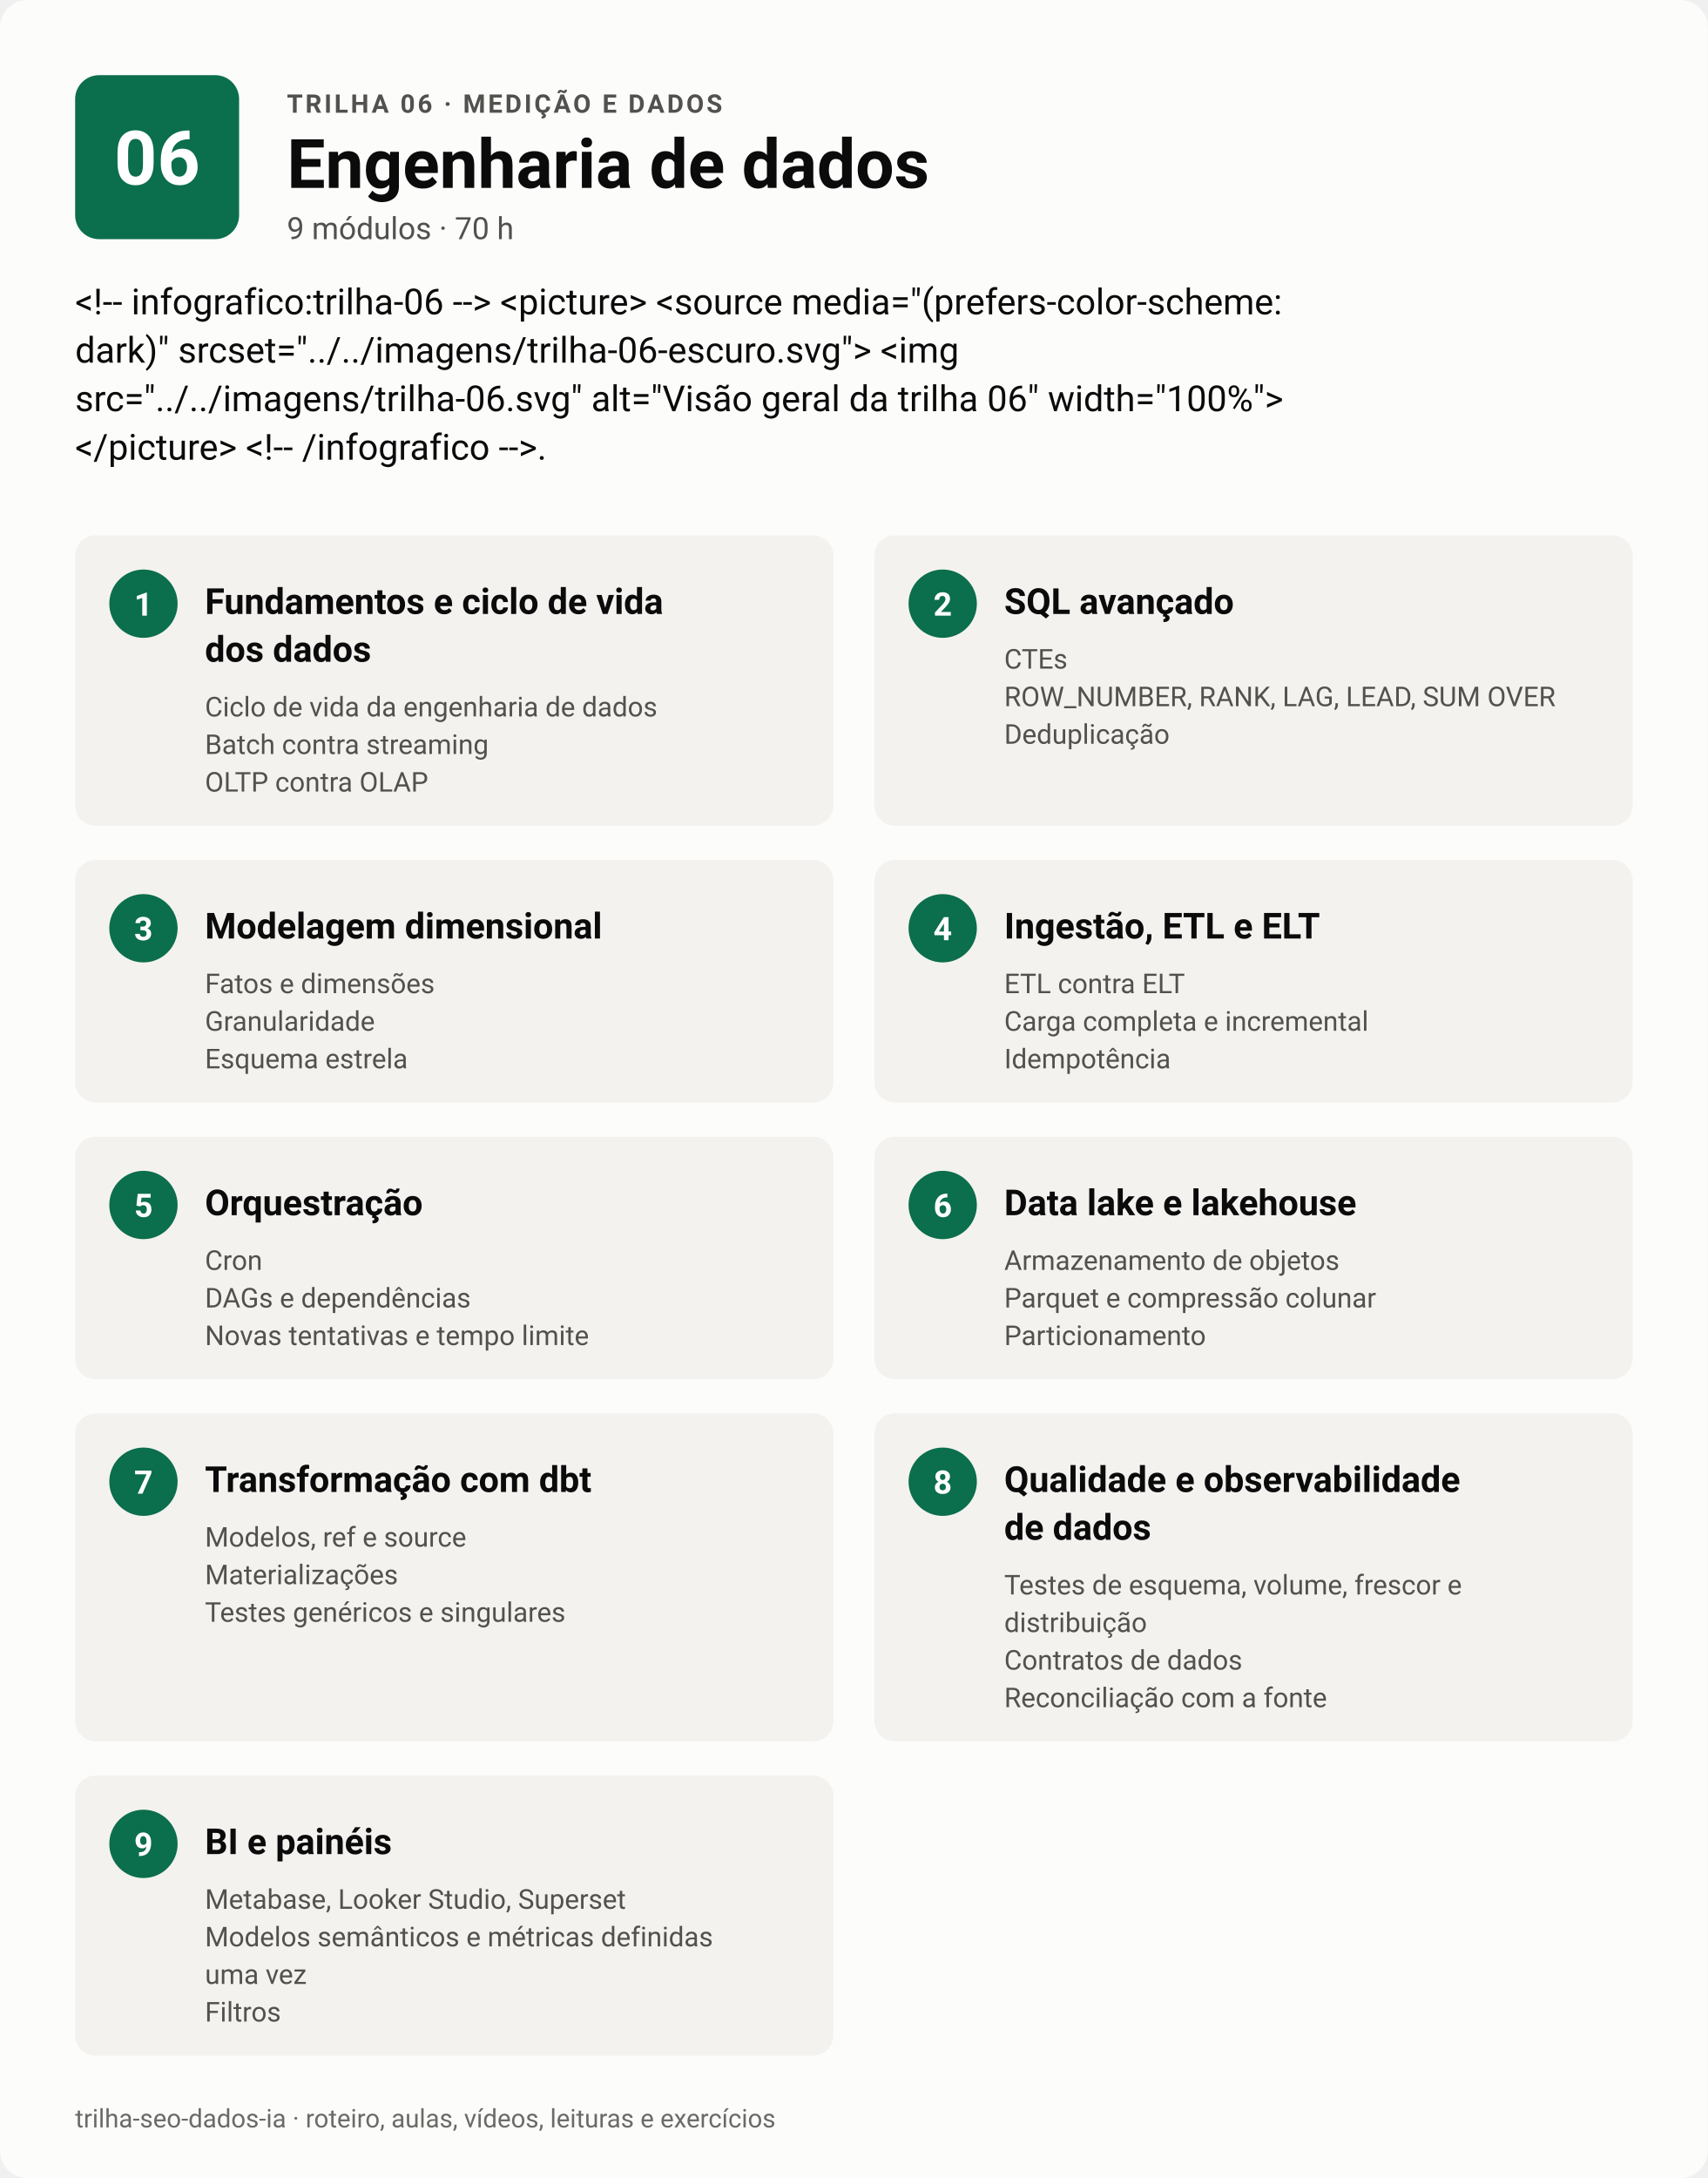
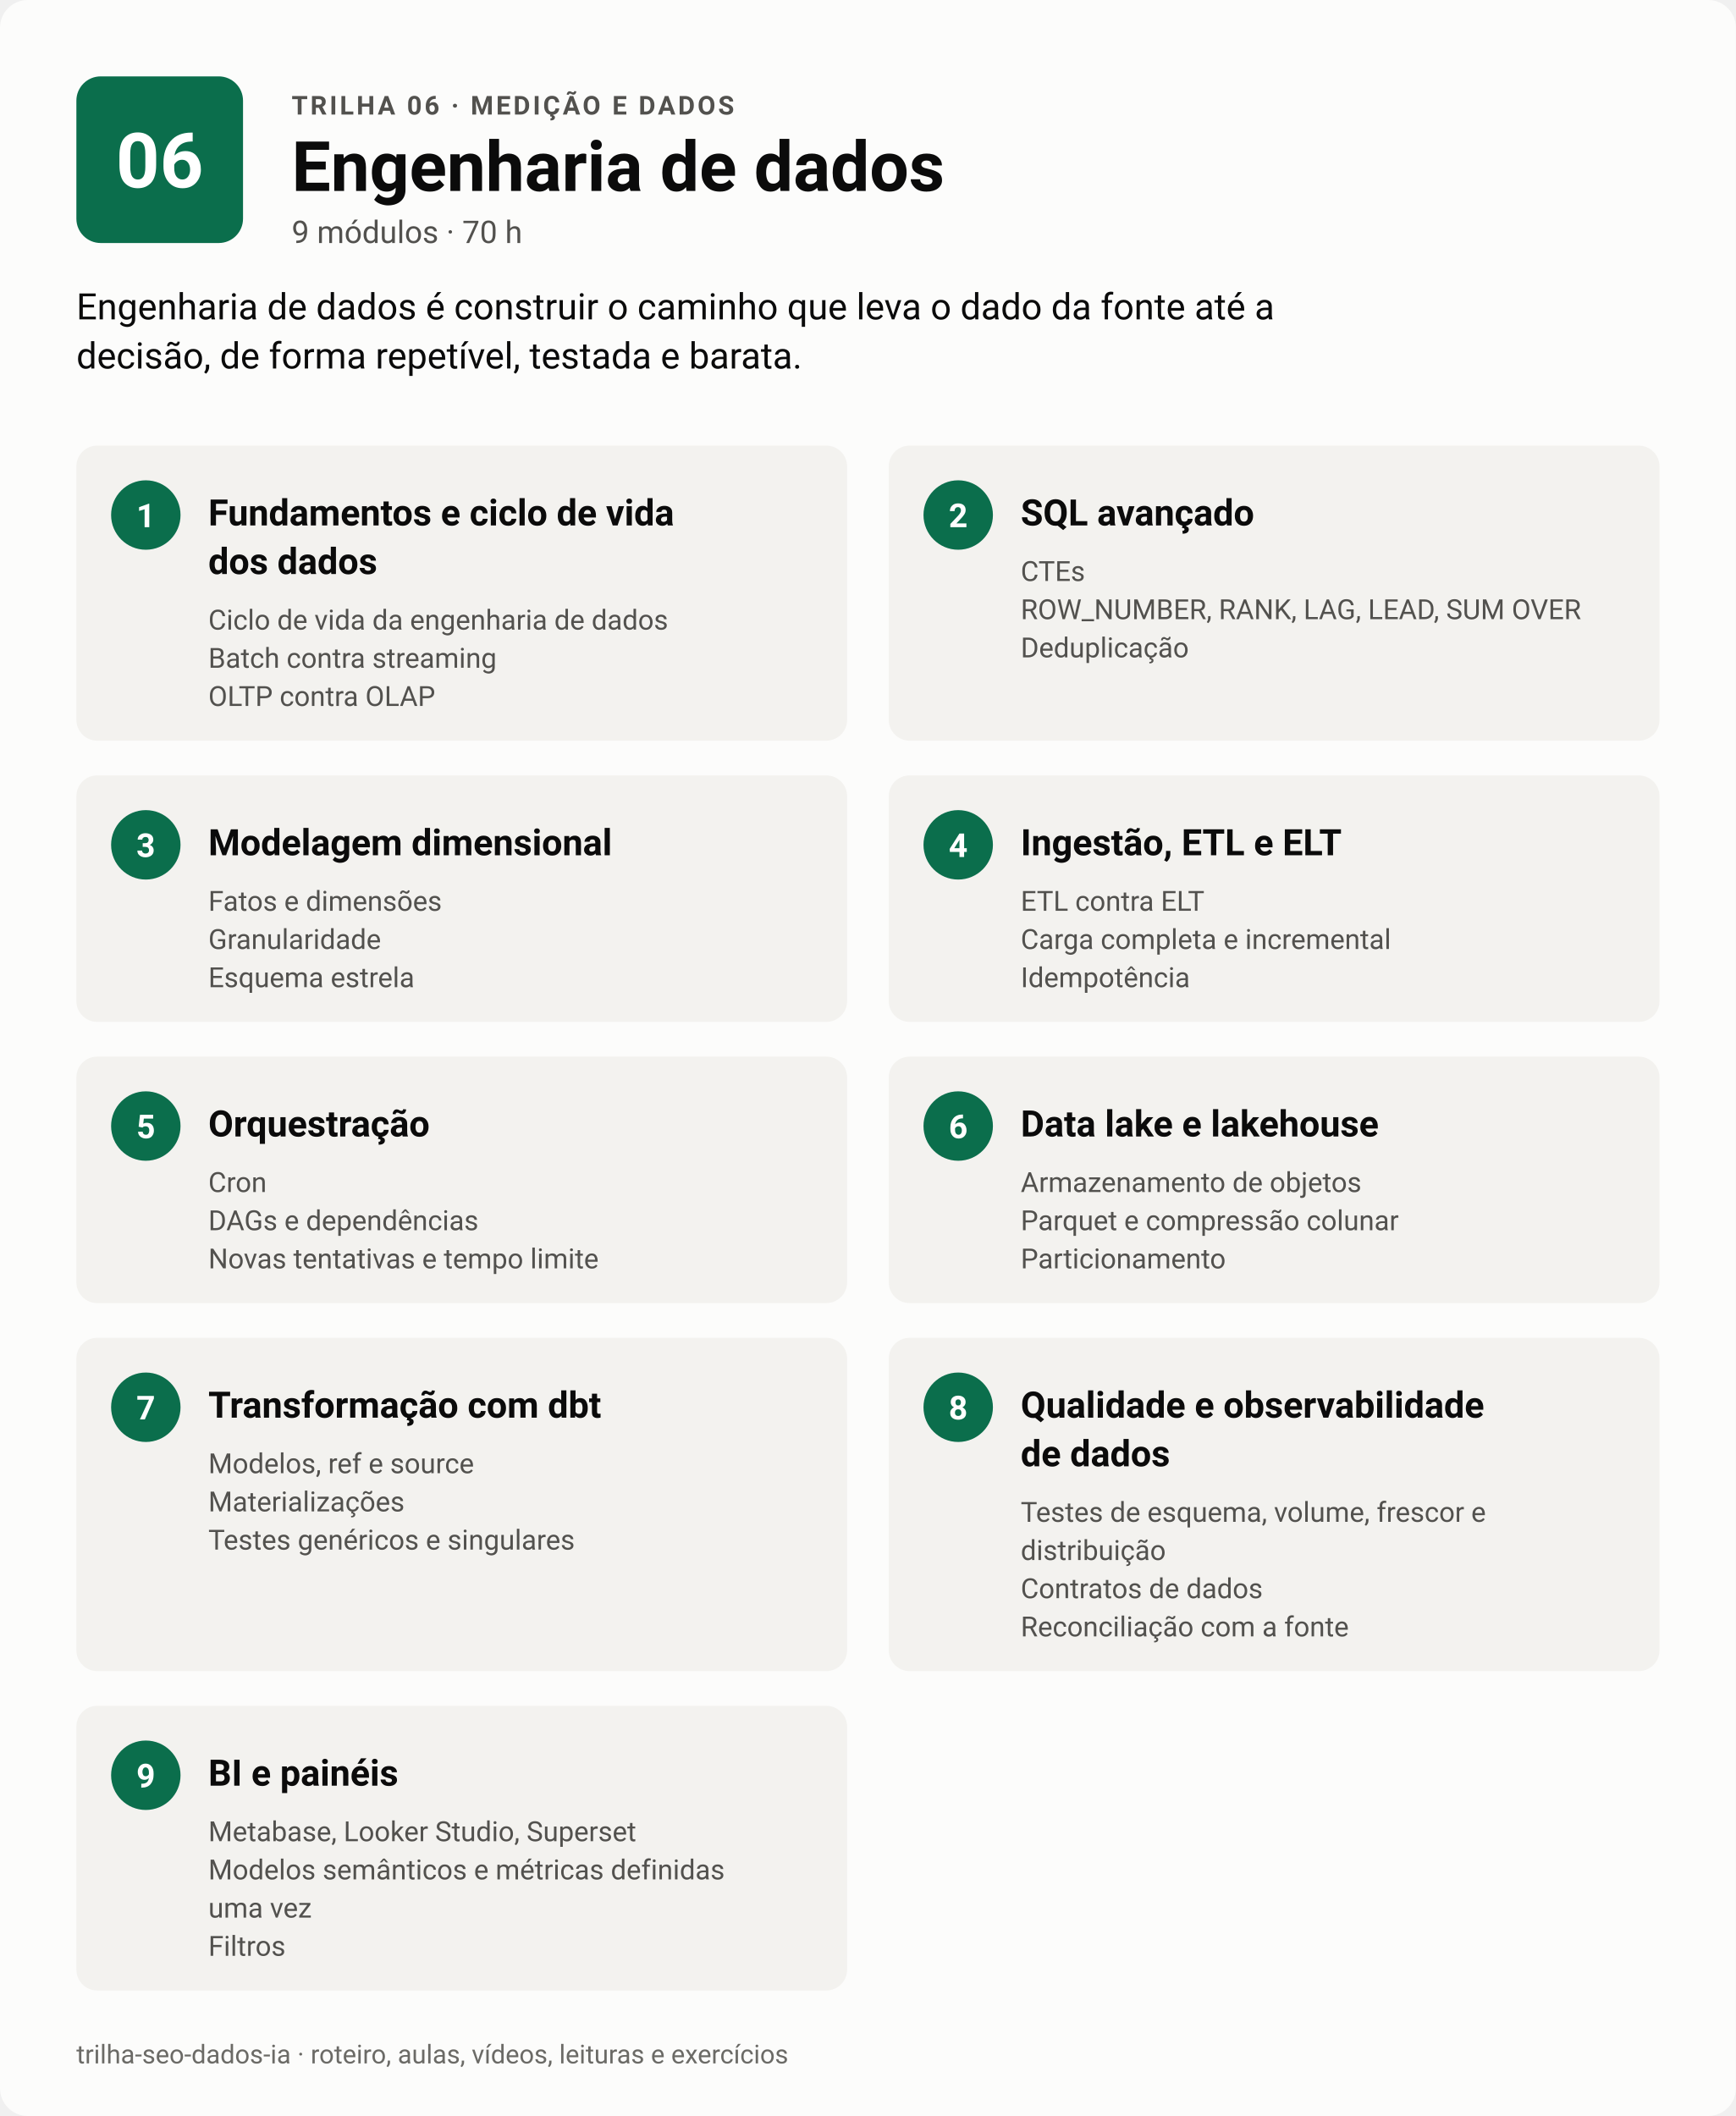
- <svg xmlns="http://www.w3.org/2000/svg" viewBox="0 0 1000 1275" width="1000" height="1275" role="img" aria-label="Trilha 06, Engenharia de dados. Visão geral dos módulos." font-family="-apple-system, BlinkMacSystemFont, 'Segoe UI', Roboto, Helvetica, Arial, sans-serif">
+ <svg xmlns="http://www.w3.org/2000/svg" viewBox="0 0 1000 1219" width="1000" height="1219" role="img" aria-label="Trilha 06, Engenharia de dados. Visão geral dos módulos." font-family="-apple-system, BlinkMacSystemFont, 'Segoe UI', Roboto, Helvetica, Arial, sans-serif">
  <defs>
    <marker id="seta" viewBox="0 0 10 10" refX="9" refY="5" markerWidth="8" markerHeight="8" orient="auto-start-reverse">
      <path d="M 0 0 L 10 5 L 0 10 z" fill="#6b6a66" />
    </marker>
  </defs>
  <rect width="100%" height="100%" rx="16" fill="#fcfcfb" />
  <rect x="44.0" y="44.0" width="96.0" height="96.0" rx="14" fill="#0b6e4c" />
  <text x="92.0" y="108.0" font-size="44" font-weight="700" fill="#ffffff" text-anchor="middle">06</text>
  <text x="168.0" y="66.0" font-size="15" font-weight="600" fill="#52514e" text-anchor="start" letter-spacing="1.5">TRILHA 06 · MEDIÇÃO E DADOS</text>
  <text x="168.0" y="110.0" font-size="40" font-weight="700" fill="#0b0b0b" text-anchor="start">Engenharia de dados</text>
  <text x="168.0" y="140.0" font-size="18" font-weight="400" fill="#52514e" text-anchor="start">9 módulos · 70 h</text>
-   <text x="44.0" y="184.0" font-size="21" font-weight="400" fill="#0b0b0b" text-anchor="start">&lt;!-- infografico:trilha-06 --&gt; &lt;picture&gt; &lt;source media="(prefers-color-scheme:</text>
-   <text x="44.0" y="212.3" font-size="21" font-weight="400" fill="#0b0b0b" text-anchor="start">dark)" srcset="../../imagens/trilha-06-escuro.svg"&gt; &lt;img</text>
-   <text x="44.0" y="240.7" font-size="21" font-weight="400" fill="#0b0b0b" text-anchor="start">src="../../imagens/trilha-06.svg" alt="Visão geral da trilha 06" width="100%"&gt;</text>
-   <text x="44.0" y="269.1" font-size="21" font-weight="400" fill="#0b0b0b" text-anchor="start">&lt;/picture&gt; &lt;!-- /infografico --&gt;.</text>
-   <rect x="44.0" y="313.4" width="444.0" height="170.0" rx="12" fill="#f3f2ef" />
-   <circle cx="84.0" cy="353.4" r="20" fill="#0b6e4c" />
-   <text x="84.0" y="360.4" font-size="19" font-weight="700" fill="#ffffff" text-anchor="middle">1</text>
-   <text x="120.0" y="359.4" font-size="21" font-weight="700" fill="#0b0b0b" text-anchor="start">Fundamentos e ciclo de vida</text>
-   <text x="120.0" y="387.4" font-size="21" font-weight="700" fill="#0b0b0b" text-anchor="start">dos dados</text>
-   <text x="120.0" y="419.4" font-size="16" font-weight="400" fill="#52514e" text-anchor="start">Ciclo de vida da engenharia de dados</text>
-   <text x="120.0" y="441.4" font-size="16" font-weight="400" fill="#52514e" text-anchor="start">Batch contra streaming</text>
-   <text x="120.0" y="463.4" font-size="16" font-weight="400" fill="#52514e" text-anchor="start">OLTP contra OLAP</text>
-   <rect x="512.0" y="313.4" width="444.0" height="170.0" rx="12" fill="#f3f2ef" />
-   <circle cx="552.0" cy="353.4" r="20" fill="#0b6e4c" />
-   <text x="552.0" y="360.4" font-size="19" font-weight="700" fill="#ffffff" text-anchor="middle">2</text>
-   <text x="588.0" y="359.4" font-size="21" font-weight="700" fill="#0b0b0b" text-anchor="start">SQL avançado</text>
-   <text x="588.0" y="391.4" font-size="16" font-weight="400" fill="#52514e" text-anchor="start">CTEs</text>
-   <text x="588.0" y="413.4" font-size="16" font-weight="400" fill="#52514e" text-anchor="start">ROW_NUMBER, RANK, LAG, LEAD, SUM OVER</text>
-   <text x="588.0" y="435.4" font-size="16" font-weight="400" fill="#52514e" text-anchor="start">Deduplicação</text>
-   <rect x="44.0" y="503.4" width="444.0" height="142.0" rx="12" fill="#f3f2ef" />
-   <circle cx="84.0" cy="543.4" r="20" fill="#0b6e4c" />
-   <text x="84.0" y="550.4" font-size="19" font-weight="700" fill="#ffffff" text-anchor="middle">3</text>
-   <text x="120.0" y="549.4" font-size="21" font-weight="700" fill="#0b0b0b" text-anchor="start">Modelagem dimensional</text>
-   <text x="120.0" y="581.4" font-size="16" font-weight="400" fill="#52514e" text-anchor="start">Fatos e dimensões</text>
-   <text x="120.0" y="603.4" font-size="16" font-weight="400" fill="#52514e" text-anchor="start">Granularidade</text>
-   <text x="120.0" y="625.4" font-size="16" font-weight="400" fill="#52514e" text-anchor="start">Esquema estrela</text>
-   <rect x="512.0" y="503.4" width="444.0" height="142.0" rx="12" fill="#f3f2ef" />
-   <circle cx="552.0" cy="543.4" r="20" fill="#0b6e4c" />
-   <text x="552.0" y="550.4" font-size="19" font-weight="700" fill="#ffffff" text-anchor="middle">4</text>
-   <text x="588.0" y="549.4" font-size="21" font-weight="700" fill="#0b0b0b" text-anchor="start">Ingestão, ETL e ELT</text>
-   <text x="588.0" y="581.4" font-size="16" font-weight="400" fill="#52514e" text-anchor="start">ETL contra ELT</text>
-   <text x="588.0" y="603.4" font-size="16" font-weight="400" fill="#52514e" text-anchor="start">Carga completa e incremental</text>
-   <text x="588.0" y="625.4" font-size="16" font-weight="400" fill="#52514e" text-anchor="start">Idempotência</text>
-   <rect x="44.0" y="665.4" width="444.0" height="142.0" rx="12" fill="#f3f2ef" />
-   <circle cx="84.0" cy="705.4" r="20" fill="#0b6e4c" />
-   <text x="84.0" y="712.4" font-size="19" font-weight="700" fill="#ffffff" text-anchor="middle">5</text>
-   <text x="120.0" y="711.4" font-size="21" font-weight="700" fill="#0b0b0b" text-anchor="start">Orquestração</text>
-   <text x="120.0" y="743.4" font-size="16" font-weight="400" fill="#52514e" text-anchor="start">Cron</text>
-   <text x="120.0" y="765.4" font-size="16" font-weight="400" fill="#52514e" text-anchor="start">DAGs e dependências</text>
-   <text x="120.0" y="787.4" font-size="16" font-weight="400" fill="#52514e" text-anchor="start">Novas tentativas e tempo limite</text>
-   <rect x="512.0" y="665.4" width="444.0" height="142.0" rx="12" fill="#f3f2ef" />
-   <circle cx="552.0" cy="705.4" r="20" fill="#0b6e4c" />
-   <text x="552.0" y="712.4" font-size="19" font-weight="700" fill="#ffffff" text-anchor="middle">6</text>
-   <text x="588.0" y="711.4" font-size="21" font-weight="700" fill="#0b0b0b" text-anchor="start">Data lake e lakehouse</text>
-   <text x="588.0" y="743.4" font-size="16" font-weight="400" fill="#52514e" text-anchor="start">Armazenamento de objetos</text>
-   <text x="588.0" y="765.4" font-size="16" font-weight="400" fill="#52514e" text-anchor="start">Parquet e compressão colunar</text>
-   <text x="588.0" y="787.4" font-size="16" font-weight="400" fill="#52514e" text-anchor="start">Particionamento</text>
-   <rect x="44.0" y="827.4" width="444.0" height="192.0" rx="12" fill="#f3f2ef" />
-   <circle cx="84.0" cy="867.4" r="20" fill="#0b6e4c" />
-   <text x="84.0" y="874.4" font-size="19" font-weight="700" fill="#ffffff" text-anchor="middle">7</text>
-   <text x="120.0" y="873.4" font-size="21" font-weight="700" fill="#0b0b0b" text-anchor="start">Transformação com dbt</text>
-   <text x="120.0" y="905.4" font-size="16" font-weight="400" fill="#52514e" text-anchor="start">Modelos, ref e source</text>
-   <text x="120.0" y="927.4" font-size="16" font-weight="400" fill="#52514e" text-anchor="start">Materializações</text>
-   <text x="120.0" y="949.4" font-size="16" font-weight="400" fill="#52514e" text-anchor="start">Testes genéricos e singulares</text>
-   <rect x="512.0" y="827.4" width="444.0" height="192.0" rx="12" fill="#f3f2ef" />
-   <circle cx="552.0" cy="867.4" r="20" fill="#0b6e4c" />
-   <text x="552.0" y="874.4" font-size="19" font-weight="700" fill="#ffffff" text-anchor="middle">8</text>
-   <text x="588.0" y="873.4" font-size="21" font-weight="700" fill="#0b0b0b" text-anchor="start">Qualidade e observabilidade</text>
-   <text x="588.0" y="901.4" font-size="21" font-weight="700" fill="#0b0b0b" text-anchor="start">de dados</text>
-   <text x="588.0" y="933.4" font-size="16" font-weight="400" fill="#52514e" text-anchor="start">Testes de esquema, volume, frescor e</text>
-   <text x="588.0" y="955.4" font-size="16" font-weight="400" fill="#52514e" text-anchor="start">distribuição</text>
-   <text x="588.0" y="977.4" font-size="16" font-weight="400" fill="#52514e" text-anchor="start">Contratos de dados</text>
-   <text x="588.0" y="999.4" font-size="16" font-weight="400" fill="#52514e" text-anchor="start">Reconciliação com a fonte</text>
-   <rect x="44.0" y="1039.4" width="444.0" height="164.0" rx="12" fill="#f3f2ef" />
-   <circle cx="84.0" cy="1079.4" r="20" fill="#0b6e4c" />
-   <text x="84.0" y="1086.4" font-size="19" font-weight="700" fill="#ffffff" text-anchor="middle">9</text>
-   <text x="120.0" y="1085.4" font-size="21" font-weight="700" fill="#0b0b0b" text-anchor="start">BI e painéis</text>
-   <text x="120.0" y="1117.4" font-size="16" font-weight="400" fill="#52514e" text-anchor="start">Metabase, Looker Studio, Superset</text>
-   <text x="120.0" y="1139.4" font-size="16" font-weight="400" fill="#52514e" text-anchor="start">Modelos semânticos e métricas definidas</text>
-   <text x="120.0" y="1161.4" font-size="16" font-weight="400" fill="#52514e" text-anchor="start">uma vez</text>
-   <text x="120.0" y="1183.4" font-size="16" font-weight="400" fill="#52514e" text-anchor="start">Filtros</text>
-   <text x="44.0" y="1245.4" font-size="15" font-weight="400" fill="#6b6a66" text-anchor="start">trilha-seo-dados-ia · roteiro, aulas, vídeos, leituras e exercícios</text>
+   <text x="44.0" y="184.0" font-size="21" font-weight="400" fill="#0b0b0b" text-anchor="start">Engenharia de dados é construir o caminho que leva o dado da fonte até a</text>
+   <text x="44.0" y="212.3" font-size="21" font-weight="400" fill="#0b0b0b" text-anchor="start">decisão, de forma repetível, testada e barata.</text>
+   <rect x="44.0" y="256.7" width="444.0" height="170.0" rx="12" fill="#f3f2ef" />
+   <circle cx="84.0" cy="296.7" r="20" fill="#0b6e4c" />
+   <text x="84.0" y="303.7" font-size="19" font-weight="700" fill="#ffffff" text-anchor="middle">1</text>
+   <text x="120.0" y="302.7" font-size="21" font-weight="700" fill="#0b0b0b" text-anchor="start">Fundamentos e ciclo de vida</text>
+   <text x="120.0" y="330.7" font-size="21" font-weight="700" fill="#0b0b0b" text-anchor="start">dos dados</text>
+   <text x="120.0" y="362.7" font-size="16" font-weight="400" fill="#52514e" text-anchor="start">Ciclo de vida da engenharia de dados</text>
+   <text x="120.0" y="384.7" font-size="16" font-weight="400" fill="#52514e" text-anchor="start">Batch contra streaming</text>
+   <text x="120.0" y="406.7" font-size="16" font-weight="400" fill="#52514e" text-anchor="start">OLTP contra OLAP</text>
+   <rect x="512.0" y="256.7" width="444.0" height="170.0" rx="12" fill="#f3f2ef" />
+   <circle cx="552.0" cy="296.7" r="20" fill="#0b6e4c" />
+   <text x="552.0" y="303.7" font-size="19" font-weight="700" fill="#ffffff" text-anchor="middle">2</text>
+   <text x="588.0" y="302.7" font-size="21" font-weight="700" fill="#0b0b0b" text-anchor="start">SQL avançado</text>
+   <text x="588.0" y="334.7" font-size="16" font-weight="400" fill="#52514e" text-anchor="start">CTEs</text>
+   <text x="588.0" y="356.7" font-size="16" font-weight="400" fill="#52514e" text-anchor="start">ROW_NUMBER, RANK, LAG, LEAD, SUM OVER</text>
+   <text x="588.0" y="378.7" font-size="16" font-weight="400" fill="#52514e" text-anchor="start">Deduplicação</text>
+   <rect x="44.0" y="446.7" width="444.0" height="142.0" rx="12" fill="#f3f2ef" />
+   <circle cx="84.0" cy="486.7" r="20" fill="#0b6e4c" />
+   <text x="84.0" y="493.7" font-size="19" font-weight="700" fill="#ffffff" text-anchor="middle">3</text>
+   <text x="120.0" y="492.7" font-size="21" font-weight="700" fill="#0b0b0b" text-anchor="start">Modelagem dimensional</text>
+   <text x="120.0" y="524.7" font-size="16" font-weight="400" fill="#52514e" text-anchor="start">Fatos e dimensões</text>
+   <text x="120.0" y="546.7" font-size="16" font-weight="400" fill="#52514e" text-anchor="start">Granularidade</text>
+   <text x="120.0" y="568.7" font-size="16" font-weight="400" fill="#52514e" text-anchor="start">Esquema estrela</text>
+   <rect x="512.0" y="446.7" width="444.0" height="142.0" rx="12" fill="#f3f2ef" />
+   <circle cx="552.0" cy="486.7" r="20" fill="#0b6e4c" />
+   <text x="552.0" y="493.7" font-size="19" font-weight="700" fill="#ffffff" text-anchor="middle">4</text>
+   <text x="588.0" y="492.7" font-size="21" font-weight="700" fill="#0b0b0b" text-anchor="start">Ingestão, ETL e ELT</text>
+   <text x="588.0" y="524.7" font-size="16" font-weight="400" fill="#52514e" text-anchor="start">ETL contra ELT</text>
+   <text x="588.0" y="546.7" font-size="16" font-weight="400" fill="#52514e" text-anchor="start">Carga completa e incremental</text>
+   <text x="588.0" y="568.7" font-size="16" font-weight="400" fill="#52514e" text-anchor="start">Idempotência</text>
+   <rect x="44.0" y="608.7" width="444.0" height="142.0" rx="12" fill="#f3f2ef" />
+   <circle cx="84.0" cy="648.7" r="20" fill="#0b6e4c" />
+   <text x="84.0" y="655.7" font-size="19" font-weight="700" fill="#ffffff" text-anchor="middle">5</text>
+   <text x="120.0" y="654.7" font-size="21" font-weight="700" fill="#0b0b0b" text-anchor="start">Orquestração</text>
+   <text x="120.0" y="686.7" font-size="16" font-weight="400" fill="#52514e" text-anchor="start">Cron</text>
+   <text x="120.0" y="708.7" font-size="16" font-weight="400" fill="#52514e" text-anchor="start">DAGs e dependências</text>
+   <text x="120.0" y="730.7" font-size="16" font-weight="400" fill="#52514e" text-anchor="start">Novas tentativas e tempo limite</text>
+   <rect x="512.0" y="608.7" width="444.0" height="142.0" rx="12" fill="#f3f2ef" />
+   <circle cx="552.0" cy="648.7" r="20" fill="#0b6e4c" />
+   <text x="552.0" y="655.7" font-size="19" font-weight="700" fill="#ffffff" text-anchor="middle">6</text>
+   <text x="588.0" y="654.7" font-size="21" font-weight="700" fill="#0b0b0b" text-anchor="start">Data lake e lakehouse</text>
+   <text x="588.0" y="686.7" font-size="16" font-weight="400" fill="#52514e" text-anchor="start">Armazenamento de objetos</text>
+   <text x="588.0" y="708.7" font-size="16" font-weight="400" fill="#52514e" text-anchor="start">Parquet e compressão colunar</text>
+   <text x="588.0" y="730.7" font-size="16" font-weight="400" fill="#52514e" text-anchor="start">Particionamento</text>
+   <rect x="44.0" y="770.7" width="444.0" height="192.0" rx="12" fill="#f3f2ef" />
+   <circle cx="84.0" cy="810.7" r="20" fill="#0b6e4c" />
+   <text x="84.0" y="817.7" font-size="19" font-weight="700" fill="#ffffff" text-anchor="middle">7</text>
+   <text x="120.0" y="816.7" font-size="21" font-weight="700" fill="#0b0b0b" text-anchor="start">Transformação com dbt</text>
+   <text x="120.0" y="848.7" font-size="16" font-weight="400" fill="#52514e" text-anchor="start">Modelos, ref e source</text>
+   <text x="120.0" y="870.7" font-size="16" font-weight="400" fill="#52514e" text-anchor="start">Materializações</text>
+   <text x="120.0" y="892.7" font-size="16" font-weight="400" fill="#52514e" text-anchor="start">Testes genéricos e singulares</text>
+   <rect x="512.0" y="770.7" width="444.0" height="192.0" rx="12" fill="#f3f2ef" />
+   <circle cx="552.0" cy="810.7" r="20" fill="#0b6e4c" />
+   <text x="552.0" y="817.7" font-size="19" font-weight="700" fill="#ffffff" text-anchor="middle">8</text>
+   <text x="588.0" y="816.7" font-size="21" font-weight="700" fill="#0b0b0b" text-anchor="start">Qualidade e observabilidade</text>
+   <text x="588.0" y="844.7" font-size="21" font-weight="700" fill="#0b0b0b" text-anchor="start">de dados</text>
+   <text x="588.0" y="876.7" font-size="16" font-weight="400" fill="#52514e" text-anchor="start">Testes de esquema, volume, frescor e</text>
+   <text x="588.0" y="898.7" font-size="16" font-weight="400" fill="#52514e" text-anchor="start">distribuição</text>
+   <text x="588.0" y="920.7" font-size="16" font-weight="400" fill="#52514e" text-anchor="start">Contratos de dados</text>
+   <text x="588.0" y="942.7" font-size="16" font-weight="400" fill="#52514e" text-anchor="start">Reconciliação com a fonte</text>
+   <rect x="44.0" y="982.7" width="444.0" height="164.0" rx="12" fill="#f3f2ef" />
+   <circle cx="84.0" cy="1022.7" r="20" fill="#0b6e4c" />
+   <text x="84.0" y="1029.7" font-size="19" font-weight="700" fill="#ffffff" text-anchor="middle">9</text>
+   <text x="120.0" y="1028.7" font-size="21" font-weight="700" fill="#0b0b0b" text-anchor="start">BI e painéis</text>
+   <text x="120.0" y="1060.7" font-size="16" font-weight="400" fill="#52514e" text-anchor="start">Metabase, Looker Studio, Superset</text>
+   <text x="120.0" y="1082.7" font-size="16" font-weight="400" fill="#52514e" text-anchor="start">Modelos semânticos e métricas definidas</text>
+   <text x="120.0" y="1104.7" font-size="16" font-weight="400" fill="#52514e" text-anchor="start">uma vez</text>
+   <text x="120.0" y="1126.7" font-size="16" font-weight="400" fill="#52514e" text-anchor="start">Filtros</text>
+   <text x="44.0" y="1188.7" font-size="15" font-weight="400" fill="#6b6a66" text-anchor="start">trilha-seo-dados-ia · roteiro, aulas, vídeos, leituras e exercícios</text>
</svg>
